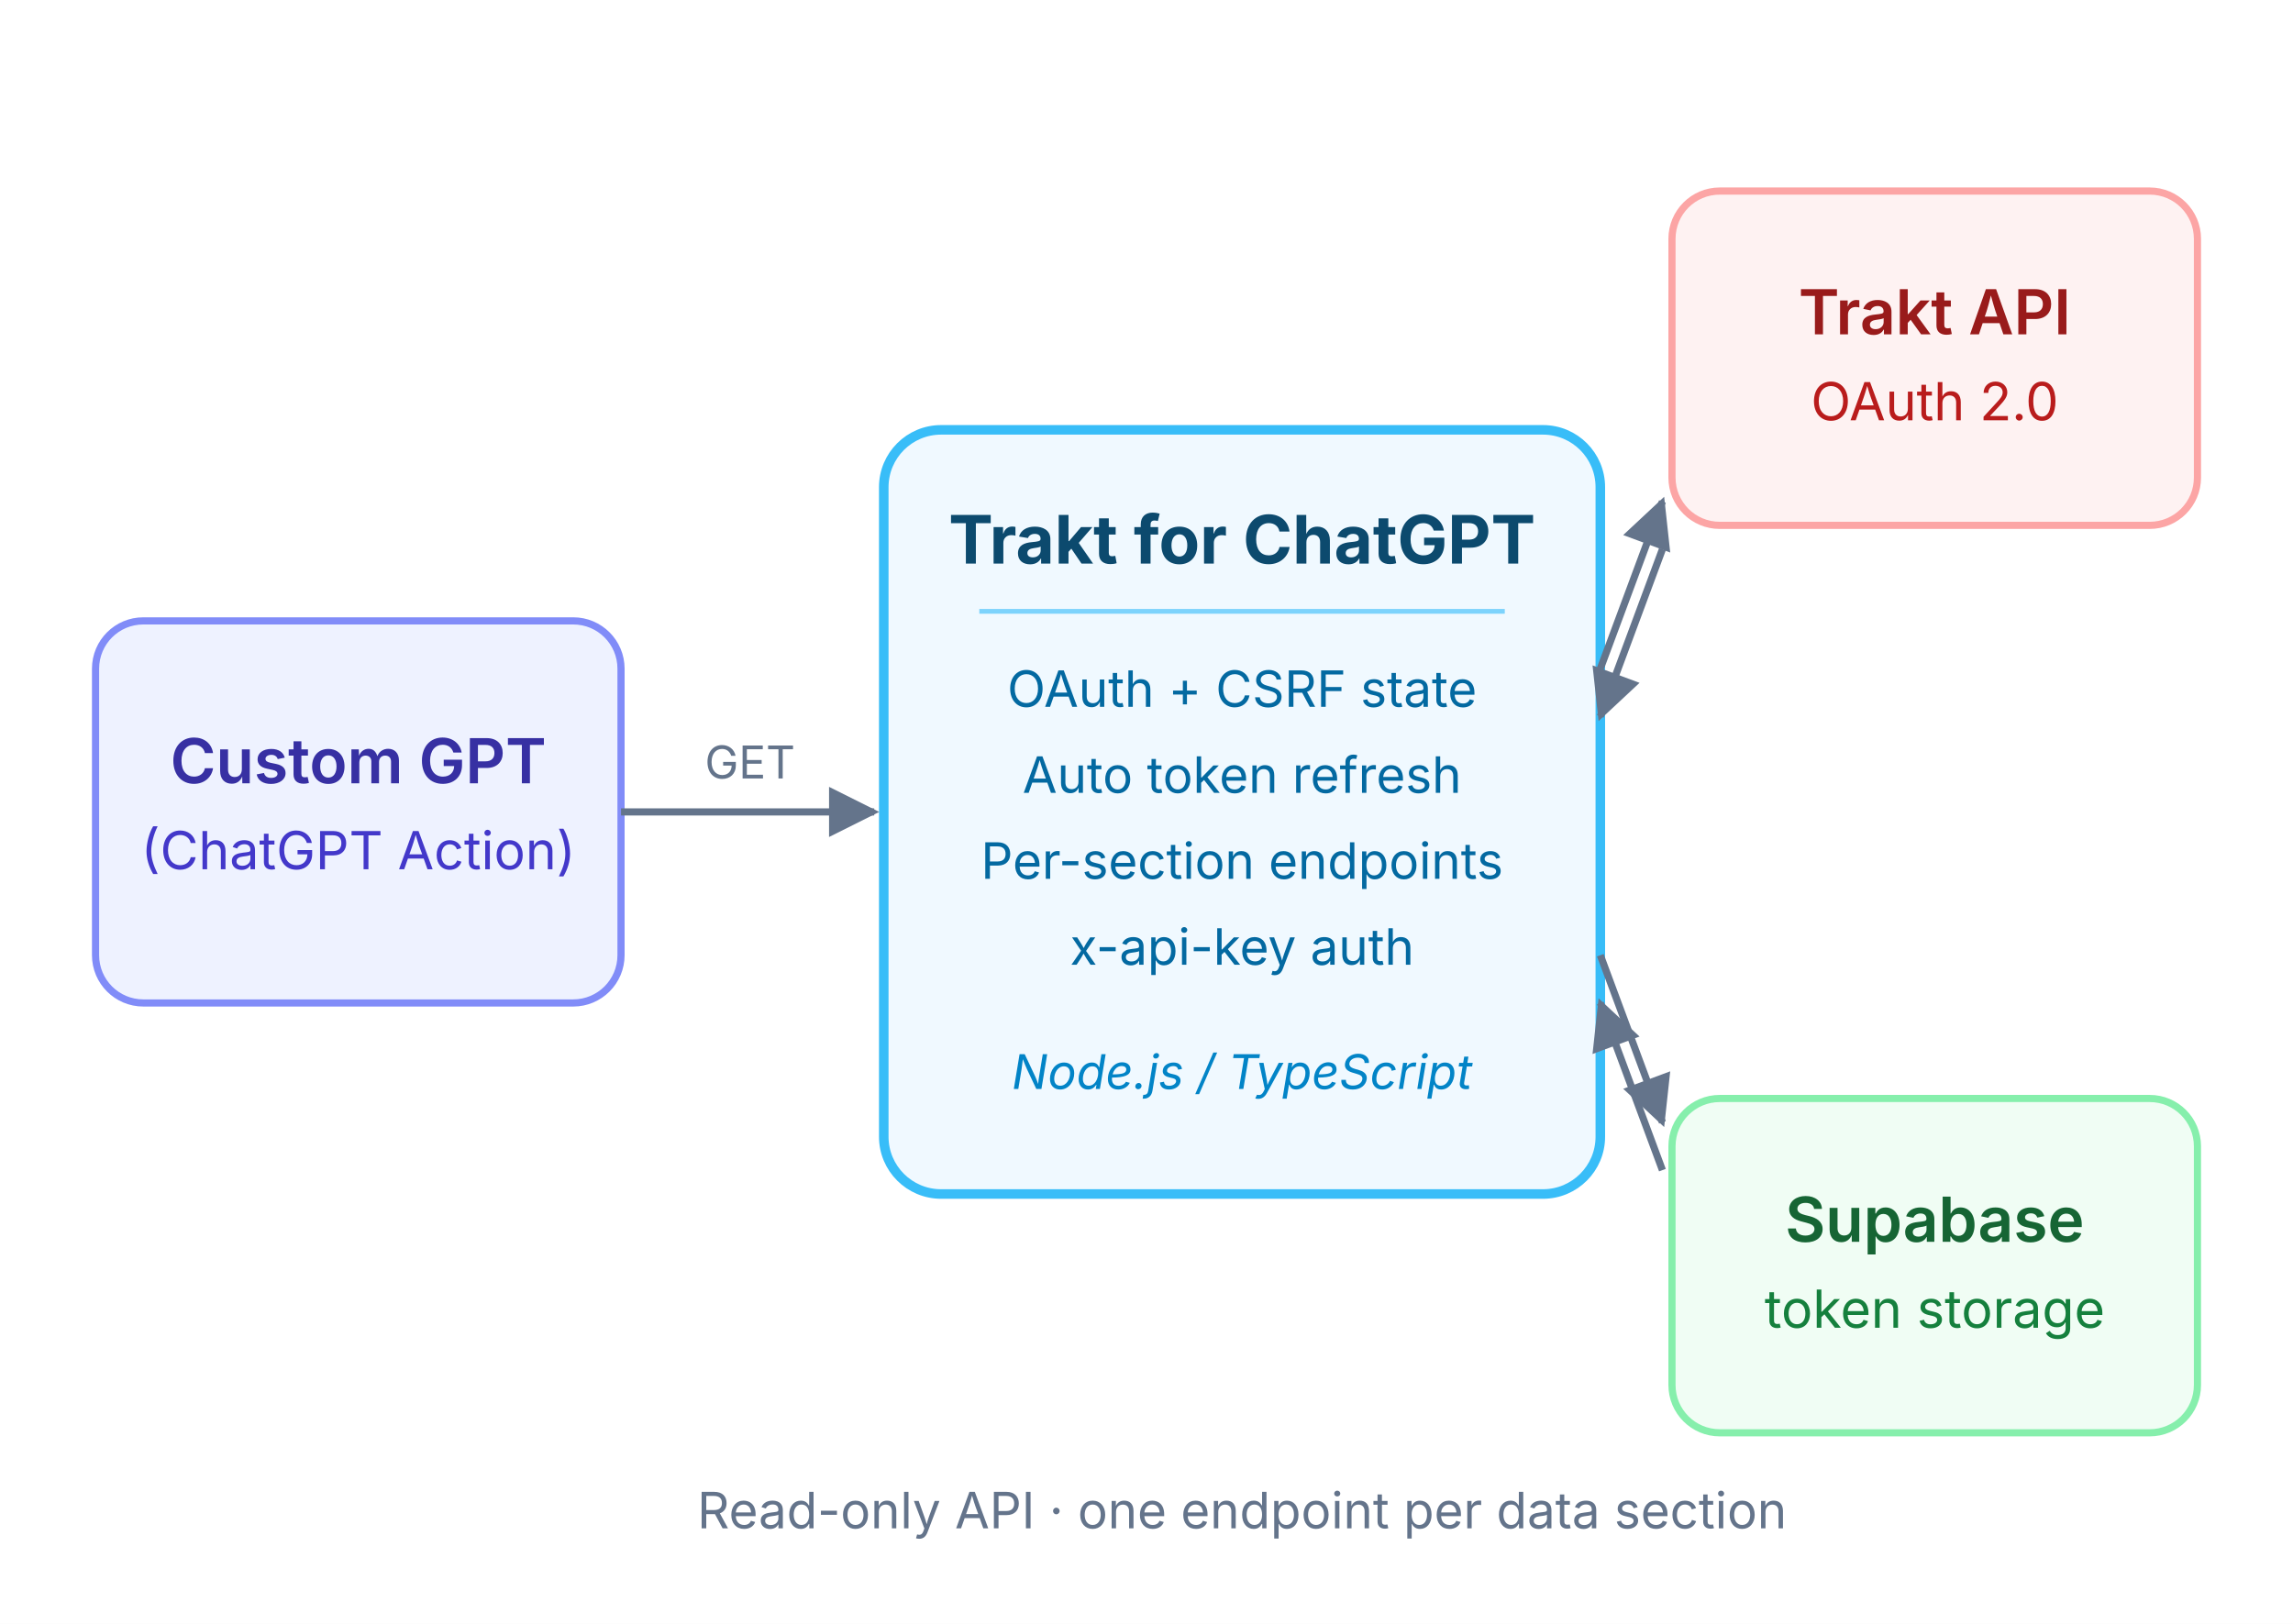
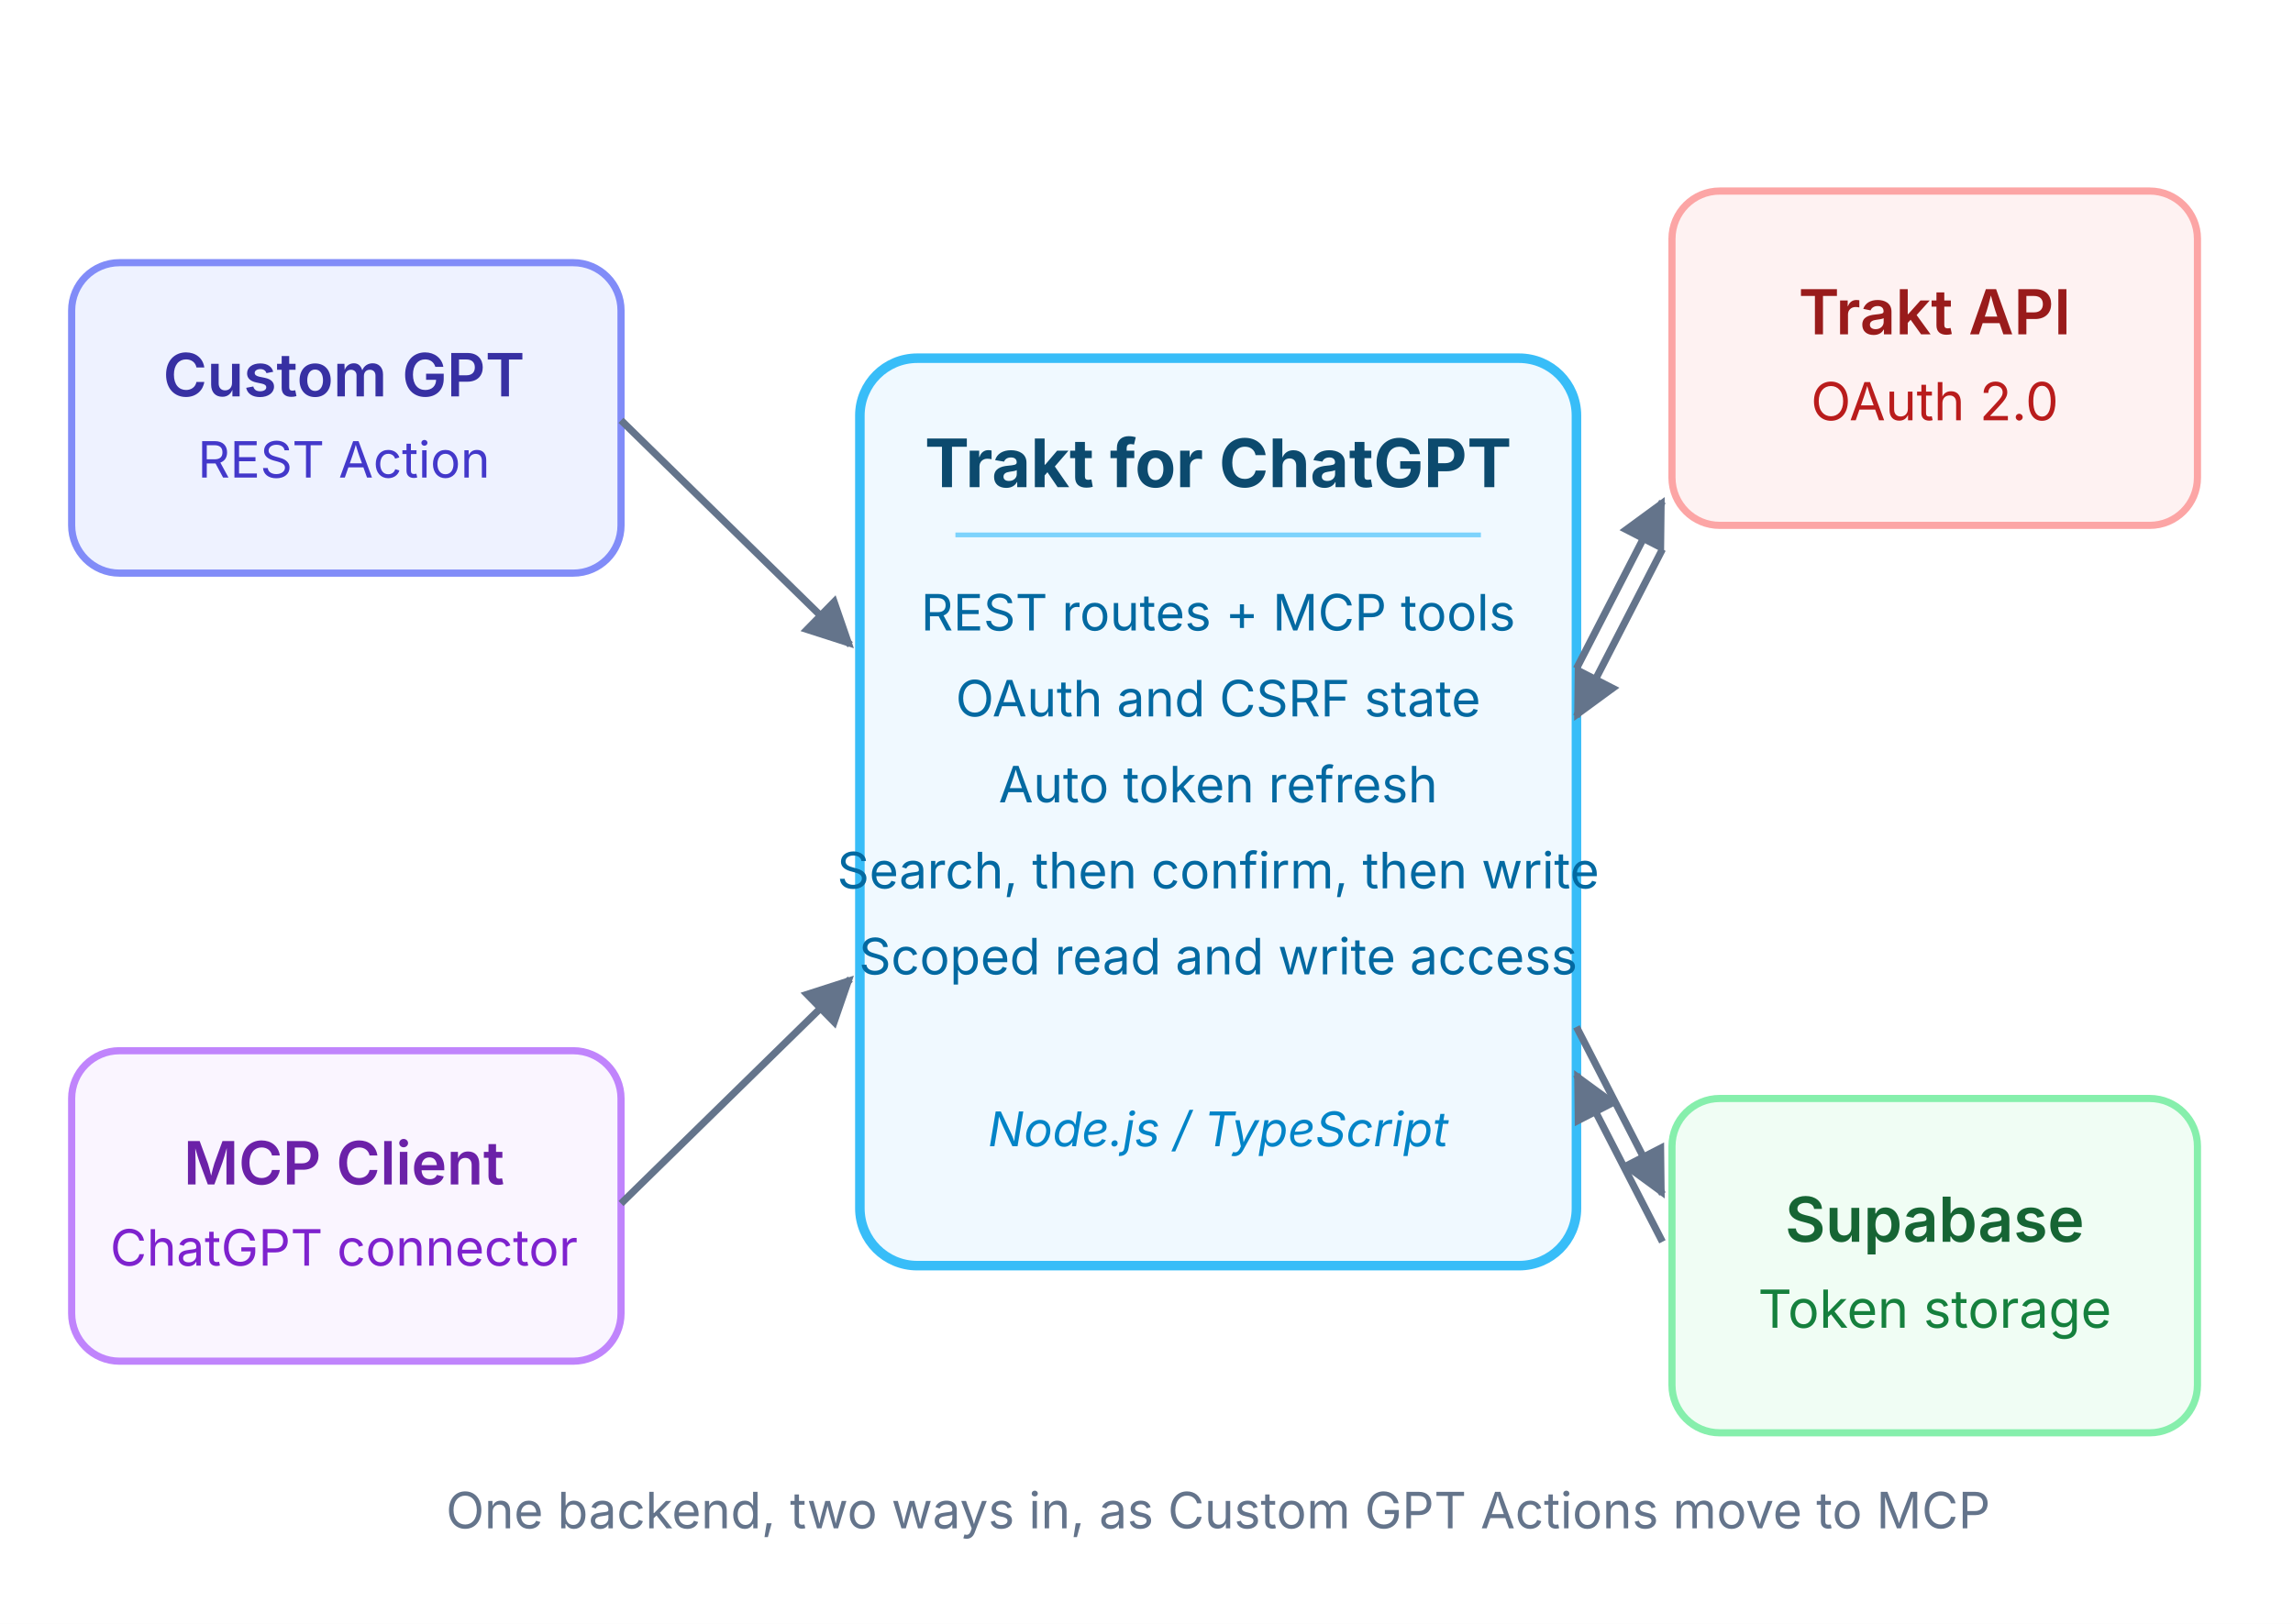
<svg xmlns="http://www.w3.org/2000/svg" viewBox="0 0 480 340" font-family="Inter, system-ui, sans-serif">
  <defs>
    <marker id="arrow" viewBox="0 0 10 10" refX="9" refY="5" markerWidth="7" markerHeight="7" orient="auto-start-reverse">
      <path d="M0,0 L10,5 L0,10 z" fill="#64748b" />
    </marker>
  </defs>
  <rect width="480" height="340" fill="#ffffff" />
-   <rect x="20" y="130" width="110" height="80" rx="10" fill="#eef2ff" stroke="#818cf8" stroke-width="1.5" />
-   <text x="75" y="164" text-anchor="middle" font-size="13" font-weight="600" fill="#3730a3">Custom GPT</text>
-   <text x="75" y="182" text-anchor="middle" font-size="11" fill="#4338ca">(ChatGPT Action)</text>
-   <rect x="185" y="90" width="150" height="160" rx="12" fill="#f0f9ff" stroke="#38bdf8" stroke-width="2" />
-   <text x="260" y="118" text-anchor="middle" font-size="14" font-weight="700" fill="#0c4a6e">Trakt for ChatGPT</text>
-   <line x1="205" y1="128" x2="315" y2="128" stroke="#7dd3fc" stroke-width="1" />
-   <text x="260" y="148" text-anchor="middle" font-size="10.5" fill="#0369a1">OAuth + CSRF state</text>
-   <text x="260" y="166" text-anchor="middle" font-size="10.5" fill="#0369a1">Auto token refresh</text>
-   <text x="260" y="184" text-anchor="middle" font-size="10.5" fill="#0369a1">Per-section endpoints</text>
-   <text x="260" y="202" text-anchor="middle" font-size="10.5" fill="#0369a1">x-api-key auth</text>
-   <text x="260" y="228" text-anchor="middle" font-size="10" fill="#0284c7" font-style="italic">Node.js / TypeScript</text>
+   <rect x="15" y="55" width="115" height="65" rx="10" fill="#eef2ff" stroke="#818cf8" stroke-width="1.5" />
+   <text x="72" y="83" text-anchor="middle" font-size="12.5" font-weight="600" fill="#3730a3">Custom GPT</text>
+   <text x="72" y="100" text-anchor="middle" font-size="10.5" fill="#4338ca">REST Action</text>
+   <rect x="15" y="220" width="115" height="65" rx="10" fill="#faf5ff" stroke="#c084fc" stroke-width="1.5" />
+   <text x="72" y="248" text-anchor="middle" font-size="12.5" font-weight="600" fill="#6b21a8">MCP Client</text>
+   <text x="72" y="265" text-anchor="middle" font-size="10.5" fill="#7e22ce">ChatGPT connector</text>
+   <rect x="180" y="75" width="150" height="190" rx="12" fill="#f0f9ff" stroke="#38bdf8" stroke-width="2" />
+   <text x="255" y="102" text-anchor="middle" font-size="14" font-weight="700" fill="#0c4a6e">Trakt for ChatGPT</text>
+   <line x1="200" y1="112" x2="310" y2="112" stroke="#7dd3fc" stroke-width="1" />
+   <text x="255" y="132" text-anchor="middle" font-size="10.5" fill="#0369a1">REST routes + MCP tools</text>
+   <text x="255" y="150" text-anchor="middle" font-size="10.5" fill="#0369a1">OAuth and CSRF state</text>
+   <text x="255" y="168" text-anchor="middle" font-size="10.5" fill="#0369a1">Auto token refresh</text>
+   <text x="255" y="186" text-anchor="middle" font-size="10.5" fill="#0369a1">Search, then confirm, then write</text>
+   <text x="255" y="204" text-anchor="middle" font-size="10.5" fill="#0369a1">Scoped read and write access</text>
+   <text x="255" y="240" text-anchor="middle" font-size="10" fill="#0284c7" font-style="italic">Node.js / TypeScript</text>
  <rect x="350" y="40" width="110" height="70" rx="10" fill="#fef2f2" stroke="#fca5a5" stroke-width="1.5" />
  <text x="405" y="70" text-anchor="middle" font-size="13" font-weight="600" fill="#991b1b">Trakt API</text>
  <text x="405" y="88" text-anchor="middle" font-size="11" fill="#b91c1c">OAuth 2.0</text>
  <rect x="350" y="230" width="110" height="70" rx="10" fill="#f0fdf4" stroke="#86efac" stroke-width="1.5" />
  <text x="405" y="260" text-anchor="middle" font-size="13" font-weight="600" fill="#166534">Supabase</text>
-   <text x="405" y="278" text-anchor="middle" font-size="11" fill="#15803d">token storage</text>
-   <line x1="130" y1="170" x2="183" y2="170" stroke="#64748b" stroke-width="1.5" marker-end="url(#arrow)" />
-   <text x="157" y="163" text-anchor="middle" font-size="9.5" fill="#64748b">GET</text>
-   <line x1="335" y1="140" x2="348" y2="105" stroke="#64748b" stroke-width="1.5" marker-end="url(#arrow)" />
-   <line x1="348" y1="115" x2="335" y2="150" stroke="#64748b" stroke-width="1.5" marker-end="url(#arrow)" />
-   <line x1="335" y1="200" x2="348" y2="235" stroke="#64748b" stroke-width="1.5" marker-end="url(#arrow)" />
-   <line x1="348" y1="245" x2="335" y2="210" stroke="#64748b" stroke-width="1.5" marker-end="url(#arrow)" />
-   <text x="260" y="320" text-anchor="middle" font-size="10.5" fill="#64748b">Read-only API · one endpoint per data section</text>
+   <text x="405" y="278" text-anchor="middle" font-size="11" fill="#15803d">Token storage</text>
+   <line x1="130" y1="88" x2="178" y2="135" stroke="#64748b" stroke-width="1.5" marker-end="url(#arrow)" />
+   <line x1="130" y1="252" x2="178" y2="205" stroke="#64748b" stroke-width="1.5" marker-end="url(#arrow)" />
+   <line x1="330" y1="140" x2="348" y2="105" stroke="#64748b" stroke-width="1.5" marker-end="url(#arrow)" />
+   <line x1="348" y1="115" x2="330" y2="150" stroke="#64748b" stroke-width="1.5" marker-end="url(#arrow)" />
+   <line x1="330" y1="215" x2="348" y2="250" stroke="#64748b" stroke-width="1.5" marker-end="url(#arrow)" />
+   <line x1="348" y1="260" x2="330" y2="225" stroke="#64748b" stroke-width="1.5" marker-end="url(#arrow)" />
+   <text x="255" y="320" text-anchor="middle" font-size="10.5" fill="#64748b">One backend, two ways in, as Custom GPT Actions move to MCP</text>
</svg>
